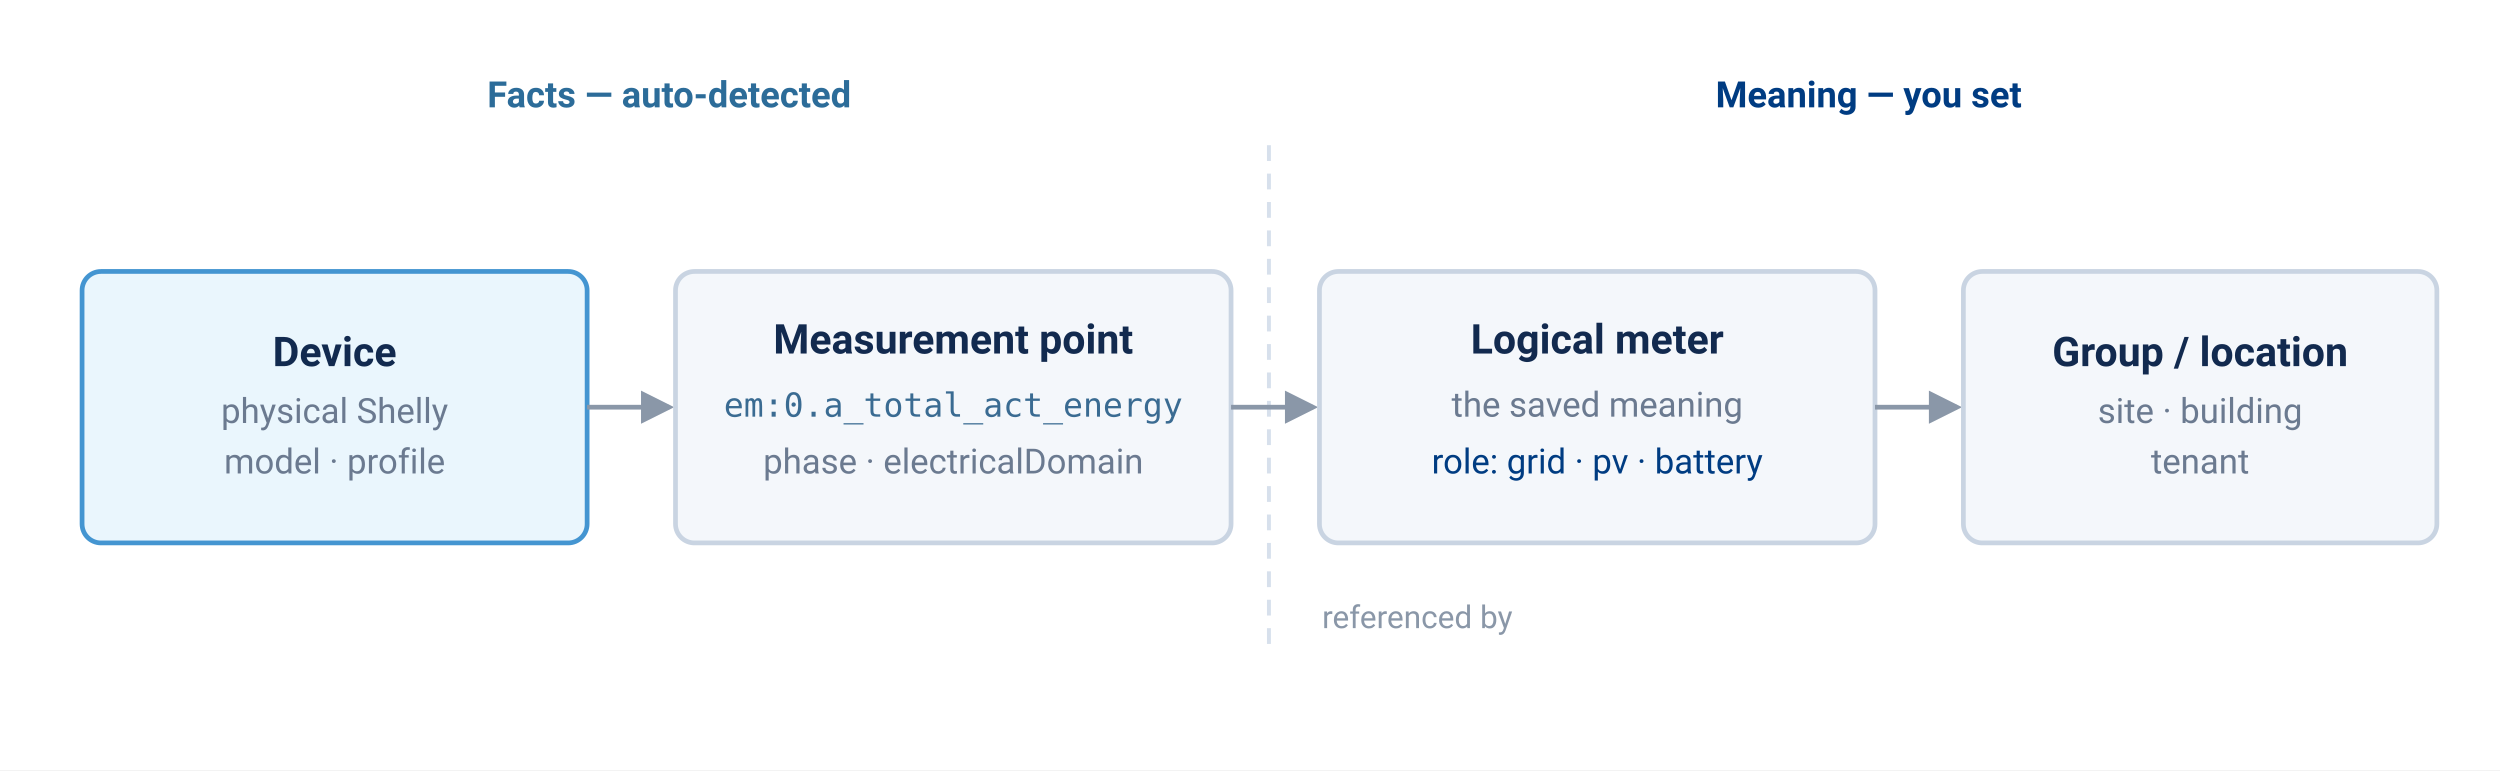
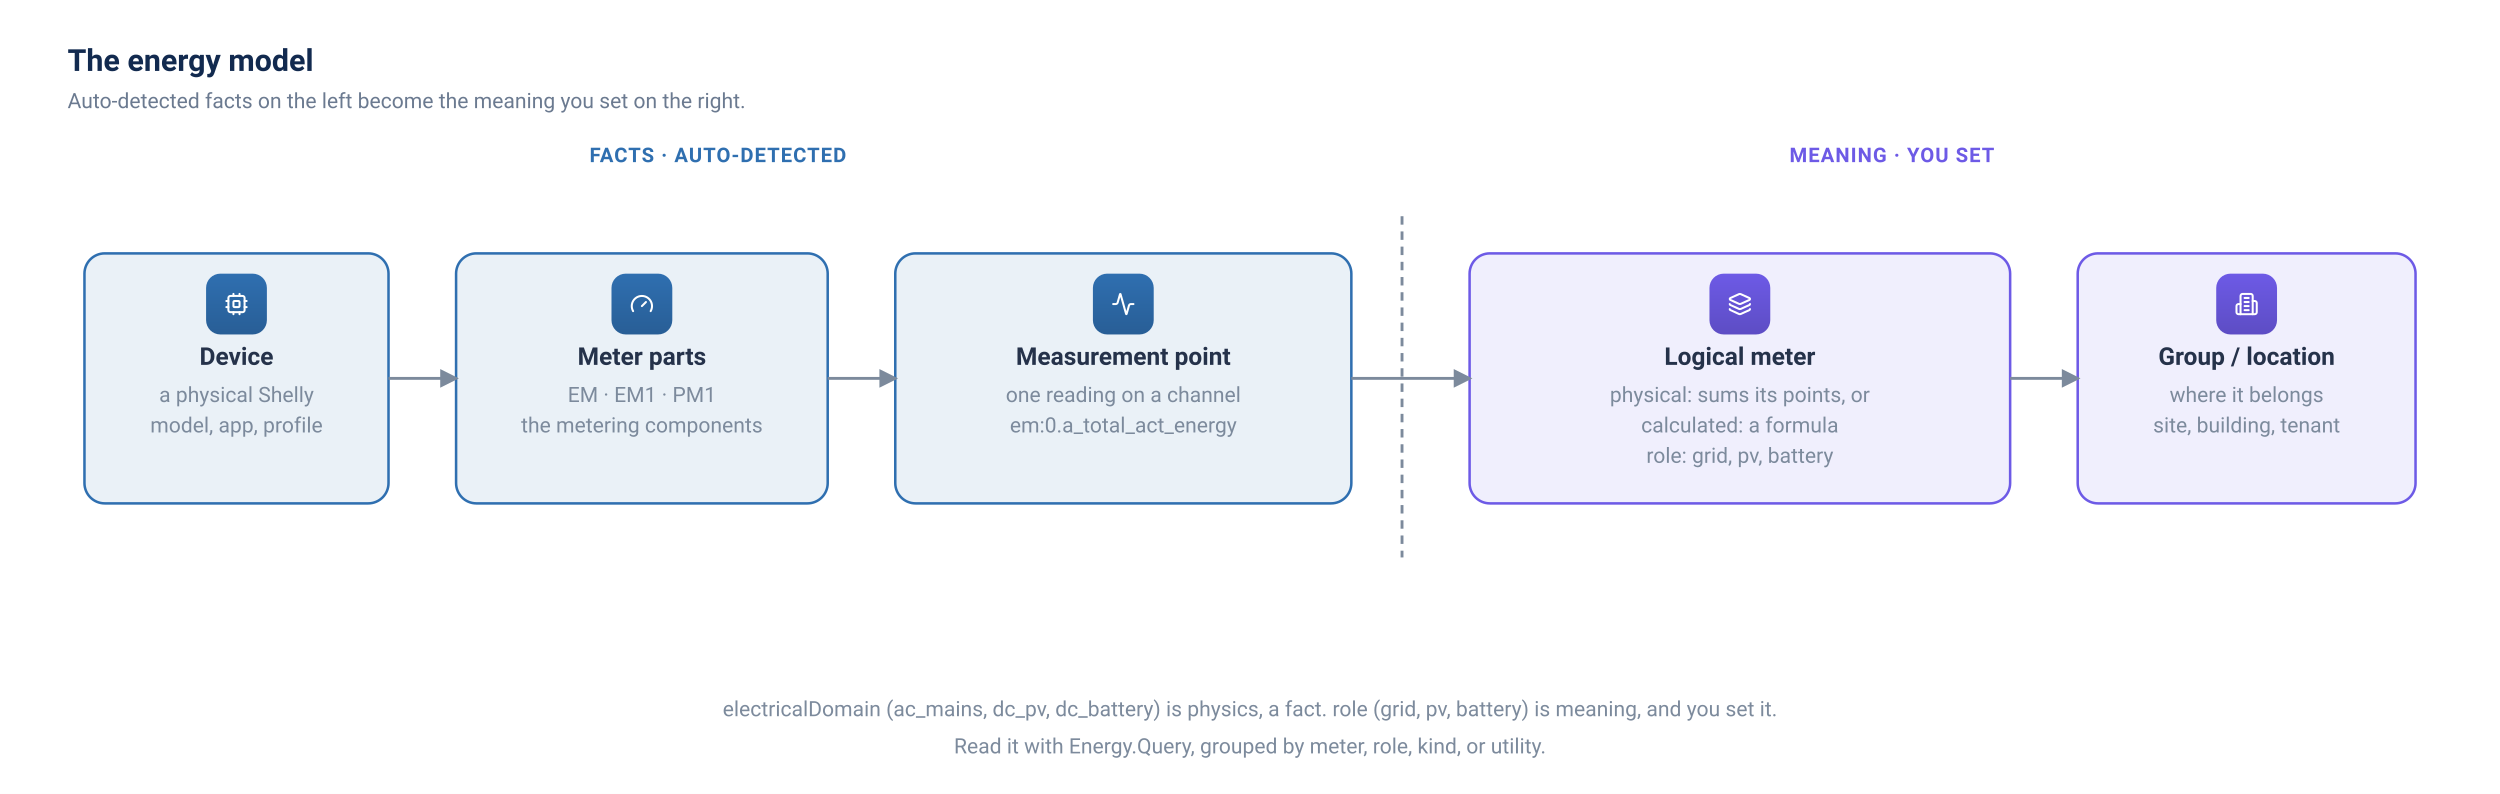
- <svg xmlns="http://www.w3.org/2000/svg" viewBox="0 0 792 244" width="792" height="244" font-family="-apple-system,BlinkMacSystemFont,'Segoe UI',Roboto,Helvetica,Arial,sans-serif" role="img" aria-label="The energy model: auto-detected facts become user-set meaning">
+ <svg xmlns="http://www.w3.org/2000/svg" viewBox="0 0 1480 470" width="1480" height="470" font-family="-apple-system,BlinkMacSystemFont,'Segoe UI',Roboto,Helvetica,Arial,sans-serif" role="img" aria-label="The energy model: from device meters to the meaning you set">
+   <rect width="1480" height="470" fill="#ffffff" />
+   <text x="40" y="42" font-size="18" font-weight="700" fill="#122A4F">The energy model</text>
+   <text x="40" y="64" font-size="12.5" fill="#6B7A90">Auto-detected facts on the left become the meaning you set on the right.</text>
+   <text x="425" y="96" text-anchor="middle" font-size="12" font-weight="700" letter-spacing="0.05em" fill="#2F6FB0">FACTS · AUTO-DETECTED</text>
+   <text x="1120" y="96" text-anchor="middle" font-size="12" font-weight="700" letter-spacing="0.05em" fill="#6D5AE6">MEANING · YOU SET</text>
+   <rect x="50" y="150" width="180" height="148" rx="12" fill="#eaf1f7" stroke="#2F6FB0" stroke-width="1.5" />
  <defs>
-     <marker id="gN" viewBox="0 0 10 10" refX="8.5" refY="5" markerWidth="7" markerHeight="7" orient="auto-start-reverse">
-       <path d="M0,0 L10,5 L0,10 z" fill="#8A97A8" />
+     <linearGradient id="t140_180" x1="0" y1="0" x2="0" y2="1">
+       <stop offset="0" stop-color="#2F6FB0" />
+       <stop offset="1" stop-color="#285e96" />
+     </linearGradient>
+   </defs>
+   <rect x="122" y="162" width="36" height="36" rx="8.46" fill="url(#t140_180)" />
+   <g transform="translate(140,180) scale(0.6) translate(-12,-12)" stroke="#fff" stroke-width="2" fill="none" stroke-linecap="round" stroke-linejoin="round">
+     <rect width="16" height="16" x="4" y="4" rx="2" />
+     <rect width="6" height="6" x="9" y="9" rx="1" />
+     <path d="M9 2v2M15 2v2M9 20v2M15 20v2M2 9h2M2 15h2M20 9h2M20 15h2" />
+   </g>
+   <text x="140" y="216" text-anchor="middle" font-size="14.5" font-weight="700" fill="#25324A">Device</text>
+   <text x="140" y="238" text-anchor="middle" font-size="12.5" fill="#7C8A9C">a physical Shelly</text>
+   <text x="140" y="256" text-anchor="middle" font-size="12.5" fill="#7C8A9C">model, app, profile</text>
+   <rect x="270" y="150" width="220" height="148" rx="12" fill="#eaf1f7" stroke="#2F6FB0" stroke-width="1.5" />
+   <defs>
+     <linearGradient id="t380_180" x1="0" y1="0" x2="0" y2="1">
+       <stop offset="0" stop-color="#2F6FB0" />
+       <stop offset="1" stop-color="#285e96" />
+     </linearGradient>
+   </defs>
+   <rect x="362" y="162" width="36" height="36" rx="8.46" fill="url(#t380_180)" />
+   <g transform="translate(380,180) scale(0.6) translate(-12,-12)" stroke="#fff" stroke-width="2" fill="none" stroke-linecap="round" stroke-linejoin="round">
+     <path d="m12 14 4-4" />
+     <path d="M3.34 19a10 10 0 1 1 17.32 0" />
+   </g>
+   <text x="380" y="216" text-anchor="middle" font-size="14.5" font-weight="700" fill="#25324A">Meter parts</text>
+   <text x="380" y="238" text-anchor="middle" font-size="12.5" fill="#7C8A9C">EM · EM1 · PM1</text>
+   <text x="380" y="256" text-anchor="middle" font-size="12.5" fill="#7C8A9C">the metering components</text>
+   <rect x="530" y="150" width="270" height="148" rx="12" fill="#eaf1f7" stroke="#2F6FB0" stroke-width="1.5" />
+   <defs>
+     <linearGradient id="t665_180" x1="0" y1="0" x2="0" y2="1">
+       <stop offset="0" stop-color="#2F6FB0" />
+       <stop offset="1" stop-color="#285e96" />
+     </linearGradient>
+   </defs>
+   <rect x="647" y="162" width="36" height="36" rx="8.46" fill="url(#t665_180)" />
+   <g transform="translate(665,180) scale(0.6) translate(-12,-12)" stroke="#fff" stroke-width="2" fill="none" stroke-linecap="round" stroke-linejoin="round">
+     <path d="M22 12h-2.48a2 2 0 0 0-1.93 1.46l-2.35 8.36a.25.25 0 0 1-.48 0L9.24 2.18a.25.25 0 0 0-.48 0l-2.35 8.36A2 2 0 0 1 4.49 12H2" />
+   </g>
+   <text x="665" y="216" text-anchor="middle" font-size="14.5" font-weight="700" fill="#25324A">Measurement point</text>
+   <text x="665" y="238" text-anchor="middle" font-size="12.5" fill="#7C8A9C">one reading on a channel</text>
+   <text x="665" y="256" text-anchor="middle" font-size="12.5" fill="#7C8A9C">em:0.a_total_act_energy</text>
+   <path d="M830,128 L830,330" fill="none" stroke="#7C8A9C" stroke-width="1.7" stroke-dasharray="5 4" />
+   <rect x="870" y="150" width="320" height="148" rx="12" fill="#f0effd" stroke="#6D5AE6" stroke-width="1.5" />
+   <defs>
+     <linearGradient id="t1030_180" x1="0" y1="0" x2="0" y2="1">
+       <stop offset="0" stop-color="#6D5AE6" />
+       <stop offset="1" stop-color="#5d4dc4" />
+     </linearGradient>
+   </defs>
+   <rect x="1012" y="162" width="36" height="36" rx="8.46" fill="url(#t1030_180)" />
+   <g transform="translate(1030,180) scale(0.6) translate(-12,-12)" stroke="#fff" stroke-width="2" fill="none" stroke-linecap="round" stroke-linejoin="round">
+     <path d="M12.83 2.18a2 2 0 0 0-1.66 0L2.6 6.08a1 1 0 0 0 0 1.83l8.58 3.91a2 2 0 0 0 1.66 0l8.58-3.9a1 1 0 0 0 0-1.83Z" />
+     <path d="M2 12a1 1 0 0 0 .58.91l8.6 3.91a2 2 0 0 0 1.65 0l8.58-3.9A1 1 0 0 0 22 12" />
+     <path d="M2 17a1 1 0 0 0 .58.91l8.6 3.91a2 2 0 0 0 1.65 0l8.58-3.9A1 1 0 0 0 22 17" />
+   </g>
+   <text x="1030" y="216" text-anchor="middle" font-size="14.5" font-weight="700" fill="#25324A">Logical meter</text>
+   <text x="1030" y="238" text-anchor="middle" font-size="12.5" fill="#7C8A9C">physical: sums its points, or</text>
+   <text x="1030" y="256" text-anchor="middle" font-size="12.5" fill="#7C8A9C">calculated: a formula</text>
+   <text x="1030" y="274" text-anchor="middle" font-size="12.5" fill="#7C8A9C">role: grid, pv, battery</text>
+   <rect x="1230" y="150" width="200" height="148" rx="12" fill="#f0effd" stroke="#6D5AE6" stroke-width="1.5" />
+   <defs>
+     <linearGradient id="t1330_180" x1="0" y1="0" x2="0" y2="1">
+       <stop offset="0" stop-color="#6D5AE6" />
+       <stop offset="1" stop-color="#5d4dc4" />
+     </linearGradient>
+   </defs>
+   <rect x="1312" y="162" width="36" height="36" rx="8.46" fill="url(#t1330_180)" />
+   <g transform="translate(1330,180) scale(0.6) translate(-12,-12)" stroke="#fff" stroke-width="2" fill="none" stroke-linecap="round" stroke-linejoin="round">
+     <path d="M6 22V4a2 2 0 0 1 2-2h8a2 2 0 0 1 2 2v18Z" />
+     <path d="M6 12H4a2 2 0 0 0-2 2v6a2 2 0 0 0 2 2h2" />
+     <path d="M18 9h2a2 2 0 0 1 2 2v9a2 2 0 0 1-2 2h-2" />
+     <path d="M10 6h4M10 10h4M10 14h4M10 18h4" />
+   </g>
+   <text x="1330" y="216" text-anchor="middle" font-size="14.5" font-weight="700" fill="#25324A">Group / location</text>
+   <text x="1330" y="238" text-anchor="middle" font-size="12.5" fill="#7C8A9C">where it belongs</text>
+   <text x="1330" y="256" text-anchor="middle" font-size="12.5" fill="#7C8A9C">site, building, tenant</text>
+   <defs>
+     <marker id="a7C8A9C" viewBox="0 0 10 10" refX="8.5" refY="5" markerWidth="6.5" markerHeight="6.5" orient="auto-start-reverse">
+       <path d="M0,0 L10,5 L0,10 z" fill="#7C8A9C" />
    </marker>
  </defs>
-   <rect x="0" y="0" width="792" height="244" fill="#ffffff" />
-   <text x="212" y="34" text-anchor="middle" font-size="11.5" font-weight="600" fill="#2C6C99">Facts — auto-detected</text>
-   <text x="592" y="34" text-anchor="middle" font-size="11.5" font-weight="600" fill="#003C82">Meaning — you set</text>
-   <line x1="402" y1="46" x2="402" y2="206" stroke="#D7E0EC" stroke-width="1.25" stroke-dasharray="5 4" />
-   <rect x="26" y="86" width="160" height="86" rx="6" fill="#EAF6FD" stroke="#4495D1" stroke-width="1.5" />
-   <text x="106" y="116" text-anchor="middle" font-size="13" font-weight="600" fill="#122A4F">Device</text>
-   <text x="106" y="134" text-anchor="middle" font-size="11" fill="#6B7A90">physical Shelly</text>
-   <text x="106" y="150" text-anchor="middle" font-size="11" fill="#6B7A90">model · profile</text>
-   <path d="M186,129 L212,129" stroke="#8A97A8" stroke-width="1.5" fill="none" marker-end="url(#gN)" />
-   <rect x="214" y="86" width="176" height="86" rx="6" fill="#F4F7FB" stroke="#C9D4E2" stroke-width="1.5" />
-   <text x="302" y="112" text-anchor="middle" font-size="13" font-weight="600" fill="#122A4F">Measurement point</text>
-   <text x="302" y="132" text-anchor="middle" font-size="10.5" fill="#3A6B92" font-family="ui-monospace,Menlo,monospace">em:0.a_total_act_energy</text>
-   <text x="302" y="150" text-anchor="middle" font-size="11" fill="#6B7A90">phase · electricalDomain</text>
-   <path d="M390,129 L416,129" stroke="#8A97A8" stroke-width="1.5" fill="none" marker-end="url(#gN)" />
-   <rect x="404" y="188" width="90" height="15" rx="7" fill="#ffffff" />
-   <text x="449" y="199" text-anchor="middle" font-size="10" fill="#8A97A8">referenced by</text>
-   <rect x="418" y="86" width="176" height="86" rx="6" fill="#F4F7FB" stroke="#C9D4E2" stroke-width="1.5" />
-   <text x="506" y="112" text-anchor="middle" font-size="13" font-weight="600" fill="#122A4F">Logical meter</text>
-   <text x="506" y="132" text-anchor="middle" font-size="11" fill="#6B7A90">the saved meaning</text>
-   <text x="506" y="150" text-anchor="middle" font-size="11" fill="#003C82">role: grid · pv · battery</text>
-   <path d="M594,129 L620,129" stroke="#8A97A8" stroke-width="1.5" fill="none" marker-end="url(#gN)" />
-   <rect x="622" y="86" width="150" height="86" rx="6" fill="#F4F7FB" stroke="#C9D4E2" stroke-width="1.5" />
-   <text x="697" y="116" text-anchor="middle" font-size="13" font-weight="600" fill="#122A4F">Group / location</text>
-   <text x="697" y="134" text-anchor="middle" font-size="11" fill="#6B7A90">site · building</text>
-   <text x="697" y="150" text-anchor="middle" font-size="11" fill="#6B7A90">tenant</text>
+   <path d="M230,224 L270,224" fill="none" stroke="#7C8A9C" stroke-width="1.7" marker-end="url(#a7C8A9C)" />
+   <defs>
+     <marker id="a7C8A9C" viewBox="0 0 10 10" refX="8.5" refY="5" markerWidth="6.5" markerHeight="6.5" orient="auto-start-reverse">
+       <path d="M0,0 L10,5 L0,10 z" fill="#7C8A9C" />
+     </marker>
+   </defs>
+   <path d="M490,224 L530,224" fill="none" stroke="#7C8A9C" stroke-width="1.7" marker-end="url(#a7C8A9C)" />
+   <defs>
+     <marker id="a7C8A9C" viewBox="0 0 10 10" refX="8.5" refY="5" markerWidth="6.5" markerHeight="6.5" orient="auto-start-reverse">
+       <path d="M0,0 L10,5 L0,10 z" fill="#7C8A9C" />
+     </marker>
+   </defs>
+   <path d="M800,224 L870,224" fill="none" stroke="#7C8A9C" stroke-width="1.7" marker-end="url(#a7C8A9C)" />
+   <defs>
+     <marker id="a7C8A9C" viewBox="0 0 10 10" refX="8.5" refY="5" markerWidth="6.5" markerHeight="6.5" orient="auto-start-reverse">
+       <path d="M0,0 L10,5 L0,10 z" fill="#7C8A9C" />
+     </marker>
+   </defs>
+   <path d="M1190,224 L1230,224" fill="none" stroke="#7C8A9C" stroke-width="1.7" marker-end="url(#a7C8A9C)" />
+   <text x="740" y="424" text-anchor="middle" font-size="12.5" fill="#7C8A9C">electricalDomain (ac_mains, dc_pv, dc_battery) is physics, a fact. role (grid, pv, battery) is meaning, and you set it.</text>
+   <text x="740" y="446" text-anchor="middle" font-size="12.5" fill="#7C8A9C">Read it with Energy.Query, grouped by meter, role, kind, or utility.</text>
</svg>
